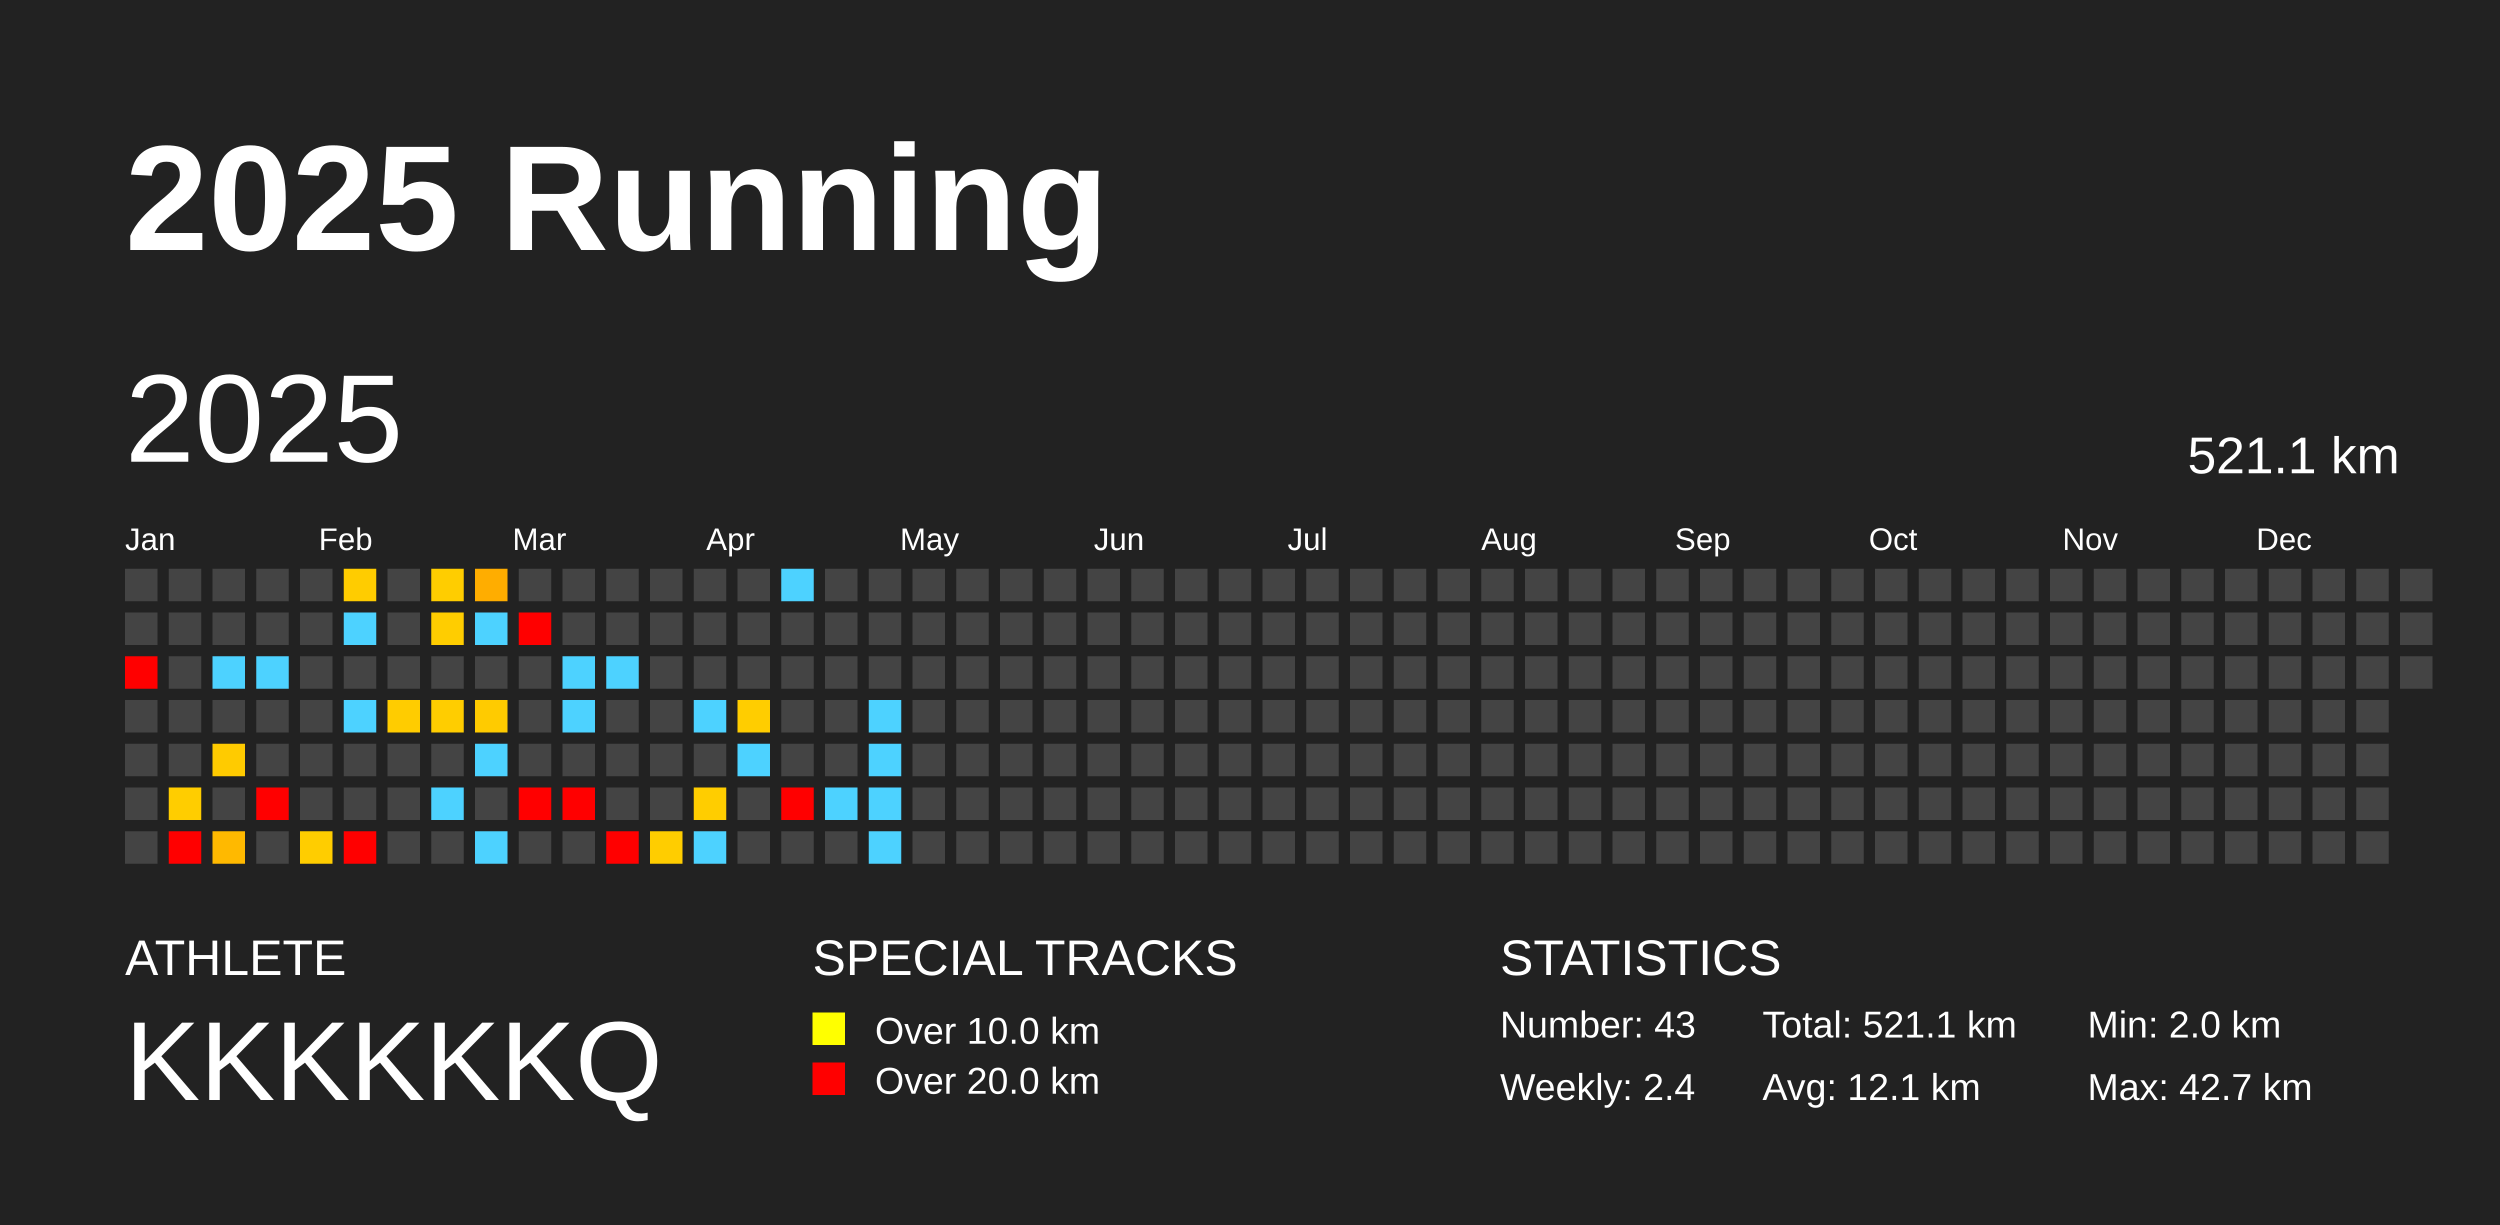
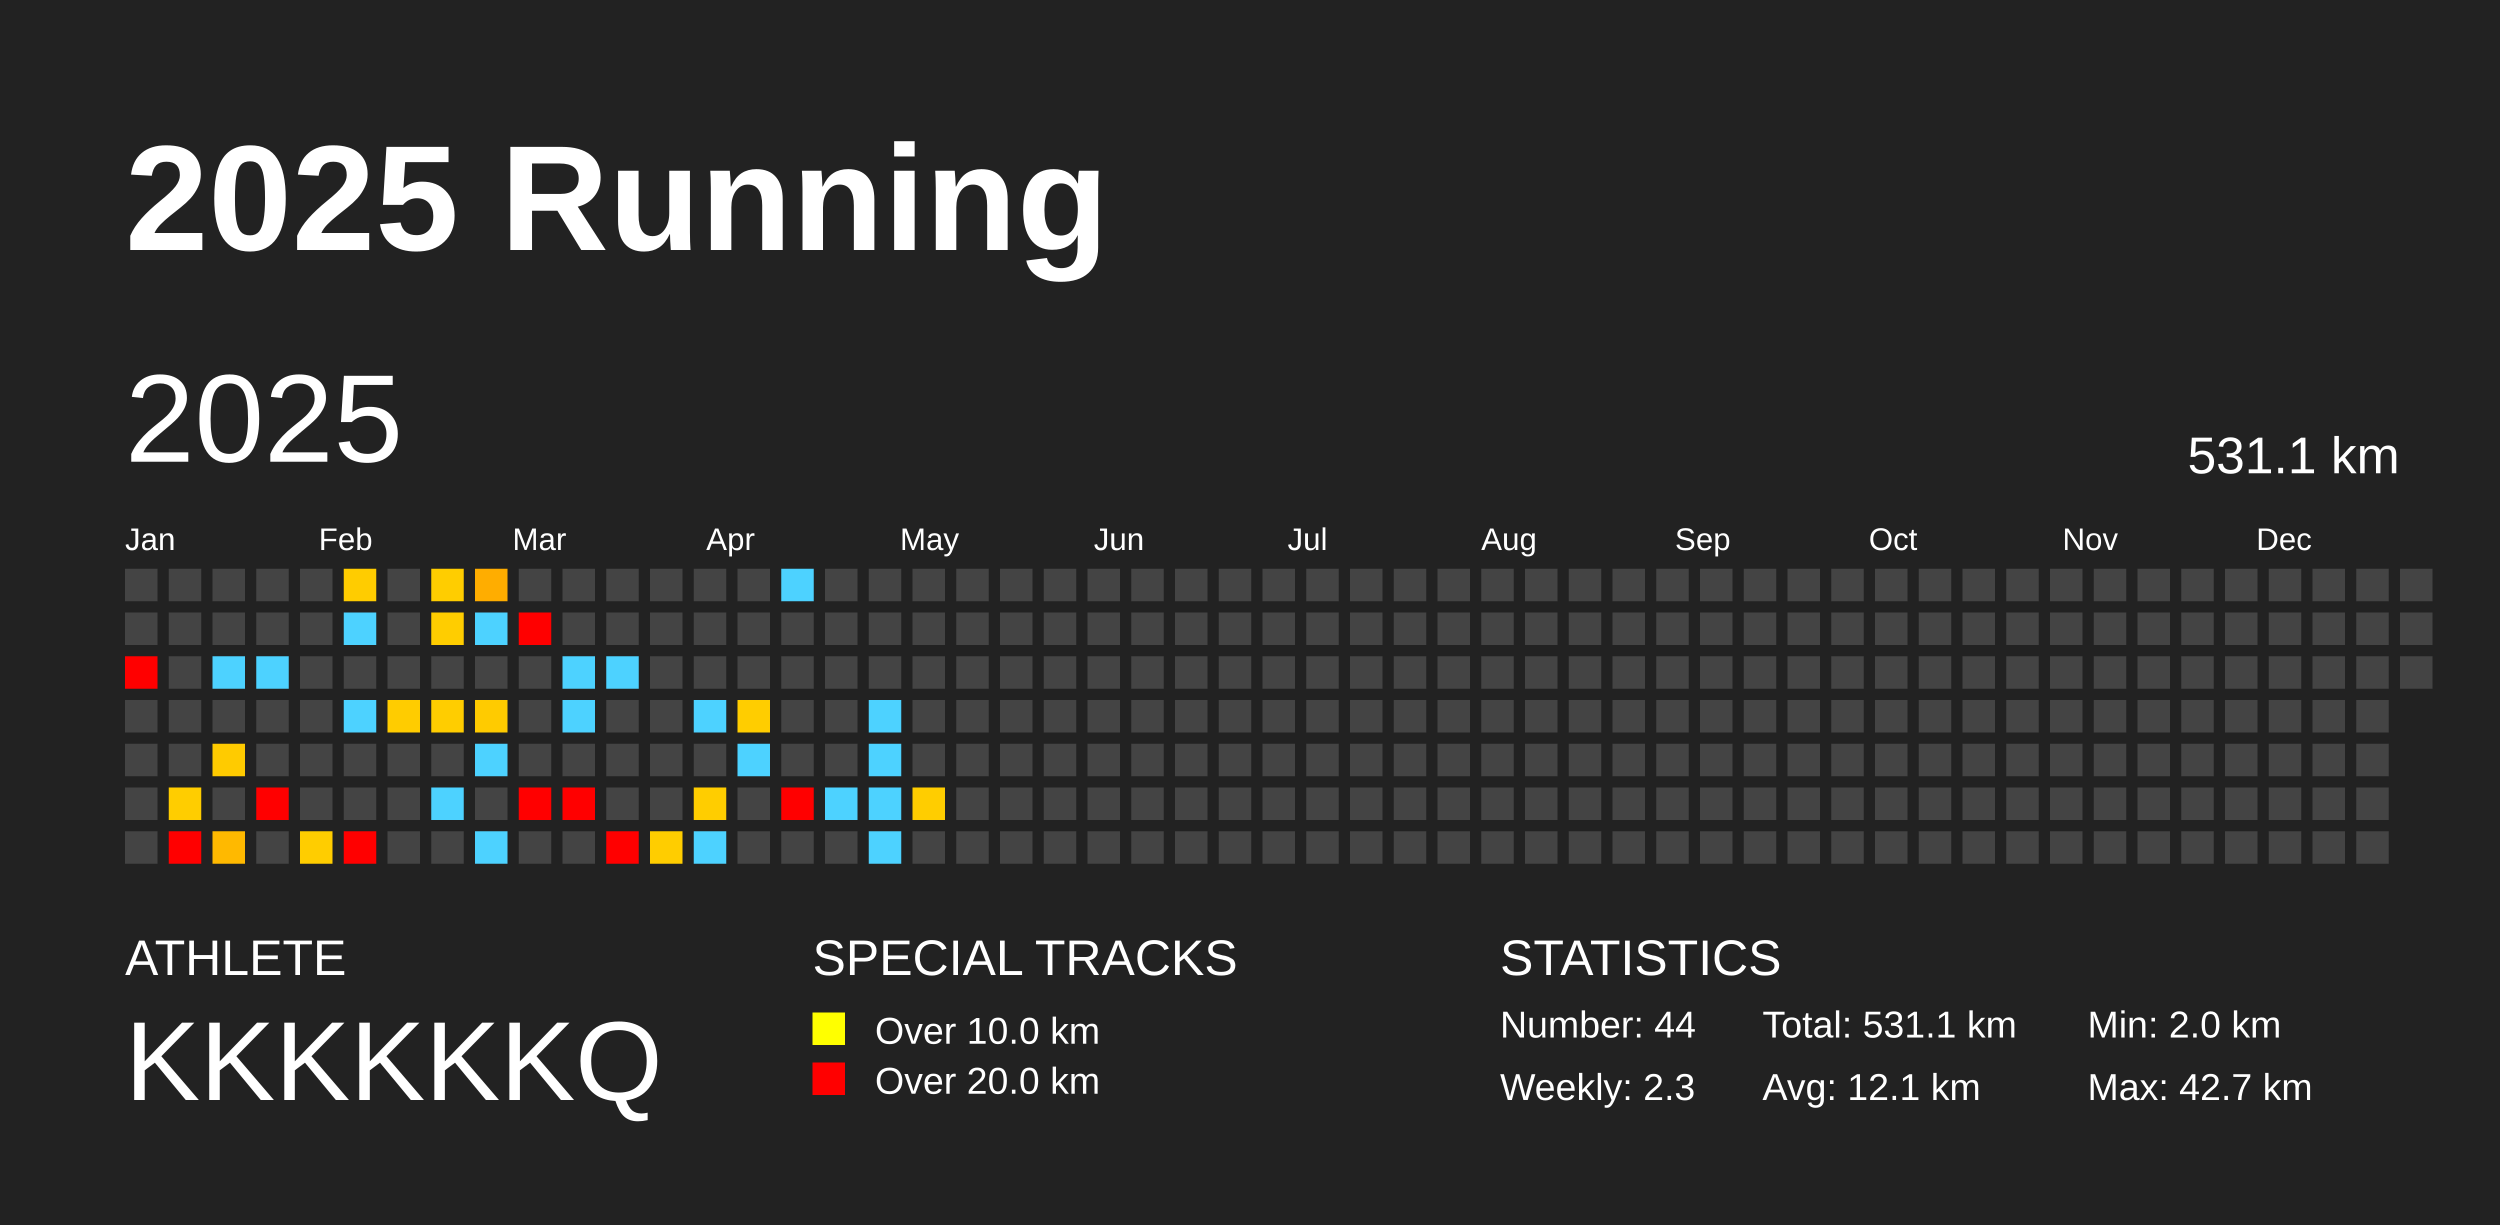
<svg xmlns="http://www.w3.org/2000/svg" baseProfile="full" height="98mm" version="1.1" viewBox="0,0,200,98" width="200mm">
  <defs />
  <rect fill="#222222" height="98" width="200" x="0" y="0" />
  <text fill="#FFFFFF" style="font-size:12px; font-family:Arial; font-weight:bold;" x="10" y="20">2025 Running</text>
  <text fill="#FFFFFF" style="font-size:4px; font-family:Arial" x="10" y="78">ATHLETE</text>
  <text fill="#FFFFFF" style="font-size:9px; font-family:Arial" x="10" y="88">KKKKKKQ</text>
  <text fill="#FFFFFF" style="font-size:4px; font-family:Arial" x="65" y="78">SPECIAL TRACKS</text>
  <rect fill="yellow" height="2.6" width="2.6" x="65" y="81" />
  <text fill="#FFFFFF" style="font-size:3px; font-family:Arial" x="70" y="83.5">Over 10.0 km</text>
  <rect fill="red" height="2.6" width="2.6" x="65" y="85" />
  <text fill="#FFFFFF" style="font-size:3px; font-family:Arial" x="70" y="87.5">Over 20.0 km</text>
  <text fill="#FFFFFF" style="font-size:4px; font-family:Arial" x="120" y="78">STATISTICS</text>
-   <text fill="#FFFFFF" style="font-size:3px; font-family:Arial" x="120" y="83">Number: 43</text>
-   <text fill="#FFFFFF" style="font-size:3px; font-family:Arial" x="120" y="88">Weekly: 2.4</text>
-   <text fill="#FFFFFF" style="font-size:3px; font-family:Arial" x="141" y="83">Total: 521.1 km</text>
+   <text fill="#FFFFFF" style="font-size:3px; font-family:Arial" x="120" y="83">Number: 44</text>
+   <text fill="#FFFFFF" style="font-size:3px; font-family:Arial" x="120" y="88">Weekly: 2.3</text>
+   <text fill="#FFFFFF" style="font-size:3px; font-family:Arial" x="141" y="83">Total: 531.1 km</text>
  <text fill="#FFFFFF" style="font-size:3px; font-family:Arial" x="141" y="88">Avg: 12.1 km</text>
  <text fill="#FFFFFF" style="font-size:3px; font-family:Arial" x="167" y="83">Min: 2.0 km</text>
  <text fill="#FFFFFF" style="font-size:3px; font-family:Arial" x="167" y="88">Max: 42.7 km</text>
  <text dominant-baseline="hanging" fill="#FFFFFF" style="font-size:10.0px; font-family:Arial;" x="10" y="30">2025</text>
-   <text dominant-baseline="hanging" fill="#FFFFFF" style="font-size:4.125px; font-family:Arial;" x="175" y="35">521.1 km</text>
+   <text dominant-baseline="hanging" fill="#FFFFFF" style="font-size:4.125px; font-family:Arial;" x="175" y="35">531.1 km</text>
  <text fill="#FFFFFF" style="font-size:2.5px; font-family:Arial" x="10.0" y="44">Jan</text>
  <text fill="#FFFFFF" style="font-size:2.5px; font-family:Arial" x="25.5" y="44">Feb</text>
  <text fill="#FFFFFF" style="font-size:2.5px; font-family:Arial" x="41.0" y="44">Mar</text>
  <text fill="#FFFFFF" style="font-size:2.5px; font-family:Arial" x="56.5" y="44">Apr</text>
  <text fill="#FFFFFF" style="font-size:2.5px; font-family:Arial" x="72.0" y="44">May</text>
  <text fill="#FFFFFF" style="font-size:2.5px; font-family:Arial" x="87.5" y="44">Jun</text>
  <text fill="#FFFFFF" style="font-size:2.5px; font-family:Arial" x="103.0" y="44">Jul</text>
  <text fill="#FFFFFF" style="font-size:2.5px; font-family:Arial" x="118.5" y="44">Aug</text>
  <text fill="#FFFFFF" style="font-size:2.5px; font-family:Arial" x="134.0" y="44">Sep</text>
  <text fill="#FFFFFF" style="font-size:2.5px; font-family:Arial" x="149.5" y="44">Oct</text>
  <text fill="#FFFFFF" style="font-size:2.5px; font-family:Arial" x="165.0" y="44">Nov</text>
  <text fill="#FFFFFF" style="font-size:2.5px; font-family:Arial" x="180.5" y="44">Dec</text>
  <rect fill="#444444" height="2.6" width="2.6" x="10.0" y="45.5" />
  <rect fill="#444444" height="2.6" width="2.6" x="10.0" y="49.0" />
  <rect fill="red" height="2.6" width="2.6" x="10.0" y="52.5" />
  <rect fill="#444444" height="2.6" width="2.6" x="10.0" y="56.0" />
  <rect fill="#444444" height="2.6" width="2.6" x="10.0" y="59.5" />
  <rect fill="#444444" height="2.6" width="2.6" x="10.0" y="63.0" />
  <rect fill="#444444" height="2.6" width="2.6" x="10.0" y="66.5" />
  <rect fill="#444444" height="2.6" width="2.6" x="13.5" y="45.5" />
  <rect fill="#444444" height="2.6" width="2.6" x="13.5" y="49.0" />
  <rect fill="#444444" height="2.6" width="2.6" x="13.5" y="52.5" />
  <rect fill="#444444" height="2.6" width="2.6" x="13.5" y="56.0" />
  <rect fill="#444444" height="2.6" width="2.6" x="13.5" y="59.5" />
  <rect fill="#ffcd00" height="2.6" width="2.6" x="13.5" y="63.0" />
  <rect fill="red" height="2.6" width="2.6" x="13.5" y="66.5" />
  <rect fill="#444444" height="2.6" width="2.6" x="17.0" y="45.5" />
  <rect fill="#444444" height="2.6" width="2.6" x="17.0" y="49.0" />
  <rect fill="#4dd2ff" height="2.6" width="2.6" x="17.0" y="52.5" />
  <rect fill="#444444" height="2.6" width="2.6" x="17.0" y="56.0" />
  <rect fill="#ffcb00" height="2.6" width="2.6" x="17.0" y="59.5" />
  <rect fill="#444444" height="2.6" width="2.6" x="17.0" y="63.0" />
  <rect fill="#ffb900" height="2.6" width="2.6" x="17.0" y="66.5" />
  <rect fill="#444444" height="2.6" width="2.6" x="20.5" y="45.5" />
  <rect fill="#444444" height="2.6" width="2.6" x="20.5" y="49.0" />
  <rect fill="#4dd2ff" height="2.6" width="2.6" x="20.5" y="52.5" />
  <rect fill="#444444" height="2.6" width="2.6" x="20.5" y="56.0" />
  <rect fill="#444444" height="2.6" width="2.6" x="20.5" y="59.5" />
  <rect fill="red" height="2.6" width="2.6" x="20.5" y="63.0" />
  <rect fill="#444444" height="2.6" width="2.6" x="20.5" y="66.5" />
  <rect fill="#444444" height="2.6" width="2.6" x="24.0" y="45.5" />
  <rect fill="#444444" height="2.6" width="2.6" x="24.0" y="49.0" />
  <rect fill="#444444" height="2.6" width="2.6" x="24.0" y="52.5" />
  <rect fill="#444444" height="2.6" width="2.6" x="24.0" y="56.0" />
  <rect fill="#444444" height="2.6" width="2.6" x="24.0" y="59.5" />
  <rect fill="#444444" height="2.6" width="2.6" x="24.0" y="63.0" />
  <rect fill="#ffcd00" height="2.6" width="2.6" x="24.0" y="66.5" />
  <rect fill="#ffcc00" height="2.6" width="2.6" x="27.5" y="45.5" />
  <rect fill="#4dd2ff" height="2.6" width="2.6" x="27.5" y="49.0" />
  <rect fill="#444444" height="2.6" width="2.6" x="27.5" y="52.5" />
  <rect fill="#4dd2ff" height="2.6" width="2.6" x="27.5" y="56.0" />
  <rect fill="#444444" height="2.6" width="2.6" x="27.5" y="59.5" />
  <rect fill="#444444" height="2.6" width="2.6" x="27.5" y="63.0" />
  <rect fill="red" height="2.6" width="2.6" x="27.5" y="66.5" />
  <rect fill="#444444" height="2.6" width="2.6" x="31.0" y="45.5" />
  <rect fill="#444444" height="2.6" width="2.6" x="31.0" y="49.0" />
  <rect fill="#444444" height="2.6" width="2.6" x="31.0" y="52.5" />
  <rect fill="#ffcc00" height="2.6" width="2.6" x="31.0" y="56.0" />
  <rect fill="#444444" height="2.6" width="2.6" x="31.0" y="59.5" />
  <rect fill="#444444" height="2.6" width="2.6" x="31.0" y="63.0" />
  <rect fill="#444444" height="2.6" width="2.6" x="31.0" y="66.5" />
  <rect fill="#ffcd00" height="2.6" width="2.6" x="34.5" y="45.5" />
  <rect fill="#ffcd00" height="2.6" width="2.6" x="34.5" y="49.0" />
  <rect fill="#444444" height="2.6" width="2.6" x="34.5" y="52.5" />
  <rect fill="#ffcd00" height="2.6" width="2.6" x="34.5" y="56.0" />
  <rect fill="#444444" height="2.6" width="2.6" x="34.5" y="59.5" />
  <rect fill="#4dd2ff" height="2.6" width="2.6" x="34.5" y="63.0" />
  <rect fill="#444444" height="2.6" width="2.6" x="34.5" y="66.5" />
  <rect fill="#ffad00" height="2.6" width="2.6" x="38.0" y="45.5" />
  <rect fill="#4dd2ff" height="2.6" width="2.6" x="38.0" y="49.0" />
  <rect fill="#444444" height="2.6" width="2.6" x="38.0" y="52.5" />
  <rect fill="#ffcb00" height="2.6" width="2.6" x="38.0" y="56.0" />
  <rect fill="#4dd2ff" height="2.6" width="2.6" x="38.0" y="59.5" />
  <rect fill="#444444" height="2.6" width="2.6" x="38.0" y="63.0" />
  <rect fill="#4dd2ff" height="2.6" width="2.6" x="38.0" y="66.5" />
  <rect fill="#444444" height="2.6" width="2.6" x="41.5" y="45.5" />
  <rect fill="red" height="2.6" width="2.6" x="41.5" y="49.0" />
  <rect fill="#444444" height="2.6" width="2.6" x="41.5" y="52.5" />
  <rect fill="#444444" height="2.6" width="2.6" x="41.5" y="56.0" />
  <rect fill="#444444" height="2.6" width="2.6" x="41.5" y="59.5" />
  <rect fill="red" height="2.6" width="2.6" x="41.5" y="63.0" />
  <rect fill="#444444" height="2.6" width="2.6" x="41.5" y="66.5" />
  <rect fill="#444444" height="2.6" width="2.6" x="45.0" y="45.5" />
  <rect fill="#444444" height="2.6" width="2.6" x="45.0" y="49.0" />
  <rect fill="#4dd2ff" height="2.6" width="2.6" x="45.0" y="52.5" />
  <rect fill="#4dd2ff" height="2.6" width="2.6" x="45.0" y="56.0" />
  <rect fill="#444444" height="2.6" width="2.6" x="45.0" y="59.5" />
  <rect fill="red" height="2.6" width="2.6" x="45.0" y="63.0" />
  <rect fill="#444444" height="2.6" width="2.6" x="45.0" y="66.5" />
  <rect fill="#444444" height="2.6" width="2.6" x="48.5" y="45.5" />
  <rect fill="#444444" height="2.6" width="2.6" x="48.5" y="49.0" />
  <rect fill="#4dd2ff" height="2.6" width="2.6" x="48.5" y="52.5" />
  <rect fill="#444444" height="2.6" width="2.6" x="48.5" y="56.0" />
  <rect fill="#444444" height="2.6" width="2.6" x="48.5" y="59.5" />
  <rect fill="#444444" height="2.6" width="2.6" x="48.5" y="63.0" />
  <rect fill="red" height="2.6" width="2.6" x="48.5" y="66.5" />
  <rect fill="#444444" height="2.6" width="2.6" x="52.0" y="45.5" />
  <rect fill="#444444" height="2.6" width="2.6" x="52.0" y="49.0" />
  <rect fill="#444444" height="2.6" width="2.6" x="52.0" y="52.5" />
  <rect fill="#444444" height="2.6" width="2.6" x="52.0" y="56.0" />
  <rect fill="#444444" height="2.6" width="2.6" x="52.0" y="59.5" />
  <rect fill="#444444" height="2.6" width="2.6" x="52.0" y="63.0" />
  <rect fill="#ffcd00" height="2.6" width="2.6" x="52.0" y="66.5" />
  <rect fill="#444444" height="2.6" width="2.6" x="55.5" y="45.5" />
  <rect fill="#444444" height="2.6" width="2.6" x="55.5" y="49.0" />
  <rect fill="#444444" height="2.6" width="2.6" x="55.5" y="52.5" />
  <rect fill="#4dd2ff" height="2.6" width="2.6" x="55.5" y="56.0" />
  <rect fill="#444444" height="2.6" width="2.6" x="55.5" y="59.5" />
  <rect fill="#ffcd00" height="2.6" width="2.6" x="55.5" y="63.0" />
  <rect fill="#4dd2ff" height="2.6" width="2.6" x="55.5" y="66.5" />
  <rect fill="#444444" height="2.6" width="2.6" x="59.0" y="45.5" />
  <rect fill="#444444" height="2.6" width="2.6" x="59.0" y="49.0" />
  <rect fill="#444444" height="2.6" width="2.6" x="59.0" y="52.5" />
  <rect fill="#ffcd00" height="2.6" width="2.6" x="59.0" y="56.0" />
  <rect fill="#4dd2ff" height="2.6" width="2.6" x="59.0" y="59.5" />
  <rect fill="#444444" height="2.6" width="2.6" x="59.0" y="63.0" />
  <rect fill="#444444" height="2.6" width="2.6" x="59.0" y="66.5" />
  <rect fill="#4dd2ff" height="2.6" width="2.6" x="62.5" y="45.5" />
  <rect fill="#444444" height="2.6" width="2.6" x="62.5" y="49.0" />
  <rect fill="#444444" height="2.6" width="2.6" x="62.5" y="52.5" />
  <rect fill="#444444" height="2.6" width="2.6" x="62.5" y="56.0" />
  <rect fill="#444444" height="2.6" width="2.6" x="62.5" y="59.5" />
  <rect fill="red" height="2.6" width="2.6" x="62.5" y="63.0" />
  <rect fill="#444444" height="2.6" width="2.6" x="62.5" y="66.5" />
  <rect fill="#444444" height="2.6" width="2.6" x="66.0" y="45.5" />
  <rect fill="#444444" height="2.6" width="2.6" x="66.0" y="49.0" />
  <rect fill="#444444" height="2.6" width="2.6" x="66.0" y="52.5" />
  <rect fill="#444444" height="2.6" width="2.6" x="66.0" y="56.0" />
  <rect fill="#444444" height="2.6" width="2.6" x="66.0" y="59.5" />
  <rect fill="#4dd2ff" height="2.6" width="2.6" x="66.0" y="63.0" />
  <rect fill="#444444" height="2.6" width="2.6" x="66.0" y="66.5" />
  <rect fill="#444444" height="2.6" width="2.6" x="69.5" y="45.5" />
  <rect fill="#444444" height="2.6" width="2.6" x="69.5" y="49.0" />
  <rect fill="#444444" height="2.6" width="2.6" x="69.5" y="52.5" />
  <rect fill="#4dd2ff" height="2.6" width="2.6" x="69.5" y="56.0" />
  <rect fill="#4dd2ff" height="2.6" width="2.6" x="69.5" y="59.5" />
  <rect fill="#4dd2ff" height="2.6" width="2.6" x="69.5" y="63.0" />
  <rect fill="#4dd2ff" height="2.6" width="2.6" x="69.5" y="66.5" />
  <rect fill="#444444" height="2.6" width="2.6" x="73.0" y="45.5" />
  <rect fill="#444444" height="2.6" width="2.6" x="73.0" y="49.0" />
  <rect fill="#444444" height="2.6" width="2.6" x="73.0" y="52.5" />
  <rect fill="#444444" height="2.6" width="2.6" x="73.0" y="56.0" />
  <rect fill="#444444" height="2.6" width="2.6" x="73.0" y="59.5" />
-   <rect fill="#444444" height="2.6" width="2.6" x="73.0" y="63.0" />
+   <rect fill="#ffcd00" height="2.6" width="2.6" x="73.0" y="63.0" />
  <rect fill="#444444" height="2.6" width="2.6" x="73.0" y="66.5" />
  <rect fill="#444444" height="2.6" width="2.6" x="76.5" y="45.5" />
  <rect fill="#444444" height="2.6" width="2.6" x="76.5" y="49.0" />
  <rect fill="#444444" height="2.6" width="2.6" x="76.5" y="52.5" />
  <rect fill="#444444" height="2.6" width="2.6" x="76.5" y="56.0" />
  <rect fill="#444444" height="2.6" width="2.6" x="76.5" y="59.5" />
  <rect fill="#444444" height="2.6" width="2.6" x="76.5" y="63.0" />
  <rect fill="#444444" height="2.6" width="2.6" x="76.5" y="66.5" />
  <rect fill="#444444" height="2.6" width="2.6" x="80.0" y="45.5" />
  <rect fill="#444444" height="2.6" width="2.6" x="80.0" y="49.0" />
  <rect fill="#444444" height="2.6" width="2.6" x="80.0" y="52.5" />
  <rect fill="#444444" height="2.6" width="2.6" x="80.0" y="56.0" />
  <rect fill="#444444" height="2.6" width="2.6" x="80.0" y="59.5" />
  <rect fill="#444444" height="2.6" width="2.6" x="80.0" y="63.0" />
  <rect fill="#444444" height="2.6" width="2.6" x="80.0" y="66.5" />
  <rect fill="#444444" height="2.6" width="2.6" x="83.5" y="45.5" />
  <rect fill="#444444" height="2.6" width="2.6" x="83.5" y="49.0" />
  <rect fill="#444444" height="2.6" width="2.6" x="83.5" y="52.5" />
  <rect fill="#444444" height="2.6" width="2.6" x="83.5" y="56.0" />
  <rect fill="#444444" height="2.6" width="2.6" x="83.5" y="59.5" />
  <rect fill="#444444" height="2.6" width="2.6" x="83.5" y="63.0" />
  <rect fill="#444444" height="2.6" width="2.6" x="83.5" y="66.5" />
  <rect fill="#444444" height="2.6" width="2.6" x="87.0" y="45.5" />
  <rect fill="#444444" height="2.6" width="2.6" x="87.0" y="49.0" />
  <rect fill="#444444" height="2.6" width="2.6" x="87.0" y="52.5" />
  <rect fill="#444444" height="2.6" width="2.6" x="87.0" y="56.0" />
  <rect fill="#444444" height="2.6" width="2.6" x="87.0" y="59.5" />
  <rect fill="#444444" height="2.6" width="2.6" x="87.0" y="63.0" />
  <rect fill="#444444" height="2.6" width="2.6" x="87.0" y="66.5" />
  <rect fill="#444444" height="2.6" width="2.6" x="90.5" y="45.5" />
  <rect fill="#444444" height="2.6" width="2.6" x="90.5" y="49.0" />
  <rect fill="#444444" height="2.6" width="2.6" x="90.5" y="52.5" />
  <rect fill="#444444" height="2.6" width="2.6" x="90.5" y="56.0" />
  <rect fill="#444444" height="2.6" width="2.6" x="90.5" y="59.5" />
  <rect fill="#444444" height="2.6" width="2.6" x="90.5" y="63.0" />
  <rect fill="#444444" height="2.6" width="2.6" x="90.5" y="66.5" />
  <rect fill="#444444" height="2.6" width="2.6" x="94.0" y="45.5" />
  <rect fill="#444444" height="2.6" width="2.6" x="94.0" y="49.0" />
  <rect fill="#444444" height="2.6" width="2.6" x="94.0" y="52.5" />
  <rect fill="#444444" height="2.6" width="2.6" x="94.0" y="56.0" />
  <rect fill="#444444" height="2.6" width="2.6" x="94.0" y="59.5" />
  <rect fill="#444444" height="2.6" width="2.6" x="94.0" y="63.0" />
  <rect fill="#444444" height="2.6" width="2.6" x="94.0" y="66.5" />
  <rect fill="#444444" height="2.6" width="2.6" x="97.5" y="45.5" />
  <rect fill="#444444" height="2.6" width="2.6" x="97.5" y="49.0" />
  <rect fill="#444444" height="2.6" width="2.6" x="97.5" y="52.5" />
  <rect fill="#444444" height="2.6" width="2.6" x="97.5" y="56.0" />
  <rect fill="#444444" height="2.6" width="2.6" x="97.5" y="59.5" />
  <rect fill="#444444" height="2.6" width="2.6" x="97.5" y="63.0" />
  <rect fill="#444444" height="2.6" width="2.6" x="97.5" y="66.5" />
  <rect fill="#444444" height="2.6" width="2.6" x="101.0" y="45.5" />
  <rect fill="#444444" height="2.6" width="2.6" x="101.0" y="49.0" />
  <rect fill="#444444" height="2.6" width="2.6" x="101.0" y="52.5" />
  <rect fill="#444444" height="2.6" width="2.6" x="101.0" y="56.0" />
  <rect fill="#444444" height="2.6" width="2.6" x="101.0" y="59.5" />
  <rect fill="#444444" height="2.6" width="2.6" x="101.0" y="63.0" />
  <rect fill="#444444" height="2.6" width="2.6" x="101.0" y="66.5" />
  <rect fill="#444444" height="2.6" width="2.6" x="104.5" y="45.5" />
  <rect fill="#444444" height="2.6" width="2.6" x="104.5" y="49.0" />
  <rect fill="#444444" height="2.6" width="2.6" x="104.5" y="52.5" />
  <rect fill="#444444" height="2.6" width="2.6" x="104.5" y="56.0" />
  <rect fill="#444444" height="2.6" width="2.6" x="104.5" y="59.5" />
  <rect fill="#444444" height="2.6" width="2.6" x="104.5" y="63.0" />
  <rect fill="#444444" height="2.6" width="2.6" x="104.5" y="66.5" />
  <rect fill="#444444" height="2.6" width="2.6" x="108.0" y="45.5" />
  <rect fill="#444444" height="2.6" width="2.6" x="108.0" y="49.0" />
  <rect fill="#444444" height="2.6" width="2.6" x="108.0" y="52.5" />
  <rect fill="#444444" height="2.6" width="2.6" x="108.0" y="56.0" />
  <rect fill="#444444" height="2.6" width="2.6" x="108.0" y="59.5" />
  <rect fill="#444444" height="2.6" width="2.6" x="108.0" y="63.0" />
  <rect fill="#444444" height="2.6" width="2.6" x="108.0" y="66.5" />
  <rect fill="#444444" height="2.6" width="2.6" x="111.5" y="45.5" />
  <rect fill="#444444" height="2.6" width="2.6" x="111.5" y="49.0" />
  <rect fill="#444444" height="2.6" width="2.6" x="111.5" y="52.5" />
  <rect fill="#444444" height="2.6" width="2.6" x="111.5" y="56.0" />
  <rect fill="#444444" height="2.6" width="2.6" x="111.5" y="59.5" />
  <rect fill="#444444" height="2.6" width="2.6" x="111.5" y="63.0" />
  <rect fill="#444444" height="2.6" width="2.6" x="111.5" y="66.5" />
  <rect fill="#444444" height="2.6" width="2.6" x="115.0" y="45.5" />
  <rect fill="#444444" height="2.6" width="2.6" x="115.0" y="49.0" />
  <rect fill="#444444" height="2.6" width="2.6" x="115.0" y="52.5" />
  <rect fill="#444444" height="2.6" width="2.6" x="115.0" y="56.0" />
  <rect fill="#444444" height="2.6" width="2.6" x="115.0" y="59.5" />
  <rect fill="#444444" height="2.6" width="2.6" x="115.0" y="63.0" />
  <rect fill="#444444" height="2.6" width="2.6" x="115.0" y="66.5" />
  <rect fill="#444444" height="2.6" width="2.6" x="118.5" y="45.5" />
  <rect fill="#444444" height="2.6" width="2.6" x="118.5" y="49.0" />
  <rect fill="#444444" height="2.6" width="2.6" x="118.5" y="52.5" />
  <rect fill="#444444" height="2.6" width="2.6" x="118.5" y="56.0" />
  <rect fill="#444444" height="2.6" width="2.6" x="118.5" y="59.5" />
  <rect fill="#444444" height="2.6" width="2.6" x="118.5" y="63.0" />
  <rect fill="#444444" height="2.6" width="2.6" x="118.5" y="66.5" />
  <rect fill="#444444" height="2.6" width="2.6" x="122.0" y="45.5" />
  <rect fill="#444444" height="2.6" width="2.6" x="122.0" y="49.0" />
  <rect fill="#444444" height="2.6" width="2.6" x="122.0" y="52.5" />
  <rect fill="#444444" height="2.6" width="2.6" x="122.0" y="56.0" />
  <rect fill="#444444" height="2.6" width="2.6" x="122.0" y="59.5" />
  <rect fill="#444444" height="2.6" width="2.6" x="122.0" y="63.0" />
  <rect fill="#444444" height="2.6" width="2.6" x="122.0" y="66.5" />
  <rect fill="#444444" height="2.6" width="2.6" x="125.5" y="45.5" />
  <rect fill="#444444" height="2.6" width="2.6" x="125.5" y="49.0" />
  <rect fill="#444444" height="2.6" width="2.6" x="125.5" y="52.5" />
  <rect fill="#444444" height="2.6" width="2.6" x="125.5" y="56.0" />
  <rect fill="#444444" height="2.6" width="2.6" x="125.5" y="59.5" />
  <rect fill="#444444" height="2.6" width="2.6" x="125.5" y="63.0" />
  <rect fill="#444444" height="2.6" width="2.6" x="125.5" y="66.5" />
  <rect fill="#444444" height="2.6" width="2.6" x="129.0" y="45.5" />
  <rect fill="#444444" height="2.6" width="2.6" x="129.0" y="49.0" />
  <rect fill="#444444" height="2.6" width="2.6" x="129.0" y="52.5" />
  <rect fill="#444444" height="2.6" width="2.6" x="129.0" y="56.0" />
  <rect fill="#444444" height="2.6" width="2.6" x="129.0" y="59.5" />
  <rect fill="#444444" height="2.6" width="2.6" x="129.0" y="63.0" />
  <rect fill="#444444" height="2.6" width="2.6" x="129.0" y="66.5" />
  <rect fill="#444444" height="2.6" width="2.6" x="132.5" y="45.5" />
  <rect fill="#444444" height="2.6" width="2.6" x="132.5" y="49.0" />
  <rect fill="#444444" height="2.6" width="2.6" x="132.5" y="52.5" />
  <rect fill="#444444" height="2.6" width="2.6" x="132.5" y="56.0" />
  <rect fill="#444444" height="2.6" width="2.6" x="132.5" y="59.5" />
  <rect fill="#444444" height="2.6" width="2.6" x="132.5" y="63.0" />
  <rect fill="#444444" height="2.6" width="2.6" x="132.5" y="66.5" />
  <rect fill="#444444" height="2.6" width="2.6" x="136.0" y="45.5" />
  <rect fill="#444444" height="2.6" width="2.6" x="136.0" y="49.0" />
  <rect fill="#444444" height="2.6" width="2.6" x="136.0" y="52.5" />
  <rect fill="#444444" height="2.6" width="2.6" x="136.0" y="56.0" />
  <rect fill="#444444" height="2.6" width="2.6" x="136.0" y="59.5" />
  <rect fill="#444444" height="2.6" width="2.6" x="136.0" y="63.0" />
  <rect fill="#444444" height="2.6" width="2.6" x="136.0" y="66.5" />
  <rect fill="#444444" height="2.6" width="2.6" x="139.5" y="45.5" />
  <rect fill="#444444" height="2.6" width="2.6" x="139.5" y="49.0" />
  <rect fill="#444444" height="2.6" width="2.6" x="139.5" y="52.5" />
  <rect fill="#444444" height="2.6" width="2.6" x="139.5" y="56.0" />
  <rect fill="#444444" height="2.6" width="2.6" x="139.5" y="59.5" />
  <rect fill="#444444" height="2.6" width="2.6" x="139.5" y="63.0" />
  <rect fill="#444444" height="2.6" width="2.6" x="139.5" y="66.5" />
  <rect fill="#444444" height="2.6" width="2.6" x="143.0" y="45.5" />
  <rect fill="#444444" height="2.6" width="2.6" x="143.0" y="49.0" />
  <rect fill="#444444" height="2.6" width="2.6" x="143.0" y="52.5" />
  <rect fill="#444444" height="2.6" width="2.6" x="143.0" y="56.0" />
  <rect fill="#444444" height="2.6" width="2.6" x="143.0" y="59.5" />
  <rect fill="#444444" height="2.6" width="2.6" x="143.0" y="63.0" />
  <rect fill="#444444" height="2.6" width="2.6" x="143.0" y="66.5" />
  <rect fill="#444444" height="2.6" width="2.6" x="146.5" y="45.5" />
  <rect fill="#444444" height="2.6" width="2.6" x="146.5" y="49.0" />
  <rect fill="#444444" height="2.6" width="2.6" x="146.5" y="52.5" />
  <rect fill="#444444" height="2.6" width="2.6" x="146.5" y="56.0" />
  <rect fill="#444444" height="2.6" width="2.6" x="146.5" y="59.5" />
  <rect fill="#444444" height="2.6" width="2.6" x="146.5" y="63.0" />
  <rect fill="#444444" height="2.6" width="2.6" x="146.5" y="66.5" />
  <rect fill="#444444" height="2.6" width="2.6" x="150.0" y="45.5" />
  <rect fill="#444444" height="2.6" width="2.6" x="150.0" y="49.0" />
  <rect fill="#444444" height="2.6" width="2.6" x="150.0" y="52.5" />
  <rect fill="#444444" height="2.6" width="2.6" x="150.0" y="56.0" />
  <rect fill="#444444" height="2.6" width="2.6" x="150.0" y="59.5" />
  <rect fill="#444444" height="2.6" width="2.6" x="150.0" y="63.0" />
  <rect fill="#444444" height="2.6" width="2.6" x="150.0" y="66.5" />
  <rect fill="#444444" height="2.6" width="2.6" x="153.5" y="45.5" />
  <rect fill="#444444" height="2.6" width="2.6" x="153.5" y="49.0" />
  <rect fill="#444444" height="2.6" width="2.6" x="153.5" y="52.5" />
  <rect fill="#444444" height="2.6" width="2.6" x="153.5" y="56.0" />
  <rect fill="#444444" height="2.6" width="2.6" x="153.5" y="59.5" />
  <rect fill="#444444" height="2.6" width="2.6" x="153.5" y="63.0" />
  <rect fill="#444444" height="2.6" width="2.6" x="153.5" y="66.5" />
  <rect fill="#444444" height="2.6" width="2.6" x="157.0" y="45.5" />
  <rect fill="#444444" height="2.6" width="2.6" x="157.0" y="49.0" />
  <rect fill="#444444" height="2.6" width="2.6" x="157.0" y="52.5" />
  <rect fill="#444444" height="2.6" width="2.6" x="157.0" y="56.0" />
  <rect fill="#444444" height="2.6" width="2.6" x="157.0" y="59.5" />
  <rect fill="#444444" height="2.6" width="2.6" x="157.0" y="63.0" />
  <rect fill="#444444" height="2.6" width="2.6" x="157.0" y="66.5" />
  <rect fill="#444444" height="2.6" width="2.6" x="160.5" y="45.5" />
  <rect fill="#444444" height="2.6" width="2.6" x="160.5" y="49.0" />
  <rect fill="#444444" height="2.6" width="2.6" x="160.5" y="52.5" />
  <rect fill="#444444" height="2.6" width="2.6" x="160.5" y="56.0" />
  <rect fill="#444444" height="2.6" width="2.6" x="160.5" y="59.5" />
  <rect fill="#444444" height="2.6" width="2.6" x="160.5" y="63.0" />
  <rect fill="#444444" height="2.6" width="2.6" x="160.5" y="66.5" />
  <rect fill="#444444" height="2.6" width="2.6" x="164.0" y="45.5" />
  <rect fill="#444444" height="2.6" width="2.6" x="164.0" y="49.0" />
  <rect fill="#444444" height="2.6" width="2.6" x="164.0" y="52.5" />
  <rect fill="#444444" height="2.6" width="2.6" x="164.0" y="56.0" />
  <rect fill="#444444" height="2.6" width="2.6" x="164.0" y="59.5" />
  <rect fill="#444444" height="2.6" width="2.6" x="164.0" y="63.0" />
  <rect fill="#444444" height="2.6" width="2.6" x="164.0" y="66.5" />
  <rect fill="#444444" height="2.6" width="2.6" x="167.5" y="45.5" />
  <rect fill="#444444" height="2.6" width="2.6" x="167.5" y="49.0" />
  <rect fill="#444444" height="2.6" width="2.6" x="167.5" y="52.5" />
  <rect fill="#444444" height="2.6" width="2.6" x="167.5" y="56.0" />
  <rect fill="#444444" height="2.6" width="2.6" x="167.5" y="59.5" />
  <rect fill="#444444" height="2.6" width="2.6" x="167.5" y="63.0" />
  <rect fill="#444444" height="2.6" width="2.6" x="167.5" y="66.5" />
  <rect fill="#444444" height="2.6" width="2.6" x="171.0" y="45.5" />
  <rect fill="#444444" height="2.6" width="2.6" x="171.0" y="49.0" />
  <rect fill="#444444" height="2.6" width="2.6" x="171.0" y="52.5" />
  <rect fill="#444444" height="2.6" width="2.6" x="171.0" y="56.0" />
  <rect fill="#444444" height="2.6" width="2.6" x="171.0" y="59.5" />
  <rect fill="#444444" height="2.6" width="2.6" x="171.0" y="63.0" />
  <rect fill="#444444" height="2.6" width="2.6" x="171.0" y="66.5" />
  <rect fill="#444444" height="2.6" width="2.6" x="174.5" y="45.5" />
  <rect fill="#444444" height="2.6" width="2.6" x="174.5" y="49.0" />
  <rect fill="#444444" height="2.6" width="2.6" x="174.5" y="52.5" />
  <rect fill="#444444" height="2.6" width="2.6" x="174.5" y="56.0" />
  <rect fill="#444444" height="2.6" width="2.6" x="174.5" y="59.5" />
  <rect fill="#444444" height="2.6" width="2.6" x="174.5" y="63.0" />
  <rect fill="#444444" height="2.6" width="2.6" x="174.5" y="66.5" />
  <rect fill="#444444" height="2.6" width="2.6" x="178.0" y="45.5" />
  <rect fill="#444444" height="2.6" width="2.6" x="178.0" y="49.0" />
  <rect fill="#444444" height="2.6" width="2.6" x="178.0" y="52.5" />
  <rect fill="#444444" height="2.6" width="2.6" x="178.0" y="56.0" />
  <rect fill="#444444" height="2.6" width="2.6" x="178.0" y="59.5" />
  <rect fill="#444444" height="2.6" width="2.6" x="178.0" y="63.0" />
  <rect fill="#444444" height="2.6" width="2.6" x="178.0" y="66.5" />
  <rect fill="#444444" height="2.6" width="2.6" x="181.5" y="45.5" />
  <rect fill="#444444" height="2.6" width="2.6" x="181.5" y="49.0" />
  <rect fill="#444444" height="2.6" width="2.6" x="181.5" y="52.5" />
  <rect fill="#444444" height="2.6" width="2.6" x="181.5" y="56.0" />
  <rect fill="#444444" height="2.6" width="2.6" x="181.5" y="59.5" />
  <rect fill="#444444" height="2.6" width="2.6" x="181.5" y="63.0" />
  <rect fill="#444444" height="2.6" width="2.6" x="181.5" y="66.5" />
  <rect fill="#444444" height="2.6" width="2.6" x="185.0" y="45.5" />
  <rect fill="#444444" height="2.6" width="2.6" x="185.0" y="49.0" />
  <rect fill="#444444" height="2.6" width="2.6" x="185.0" y="52.5" />
  <rect fill="#444444" height="2.6" width="2.6" x="185.0" y="56.0" />
  <rect fill="#444444" height="2.6" width="2.6" x="185.0" y="59.5" />
  <rect fill="#444444" height="2.6" width="2.6" x="185.0" y="63.0" />
  <rect fill="#444444" height="2.6" width="2.6" x="185.0" y="66.5" />
  <rect fill="#444444" height="2.6" width="2.6" x="188.5" y="45.5" />
  <rect fill="#444444" height="2.6" width="2.6" x="188.5" y="49.0" />
  <rect fill="#444444" height="2.6" width="2.6" x="188.5" y="52.5" />
  <rect fill="#444444" height="2.6" width="2.6" x="188.5" y="56.0" />
  <rect fill="#444444" height="2.6" width="2.6" x="188.5" y="59.5" />
  <rect fill="#444444" height="2.6" width="2.6" x="188.5" y="63.0" />
  <rect fill="#444444" height="2.6" width="2.6" x="188.5" y="66.5" />
  <rect fill="#444444" height="2.6" width="2.6" x="192.0" y="45.5" />
  <rect fill="#444444" height="2.6" width="2.6" x="192.0" y="49.0" />
  <rect fill="#444444" height="2.6" width="2.6" x="192.0" y="52.5" />
</svg>
